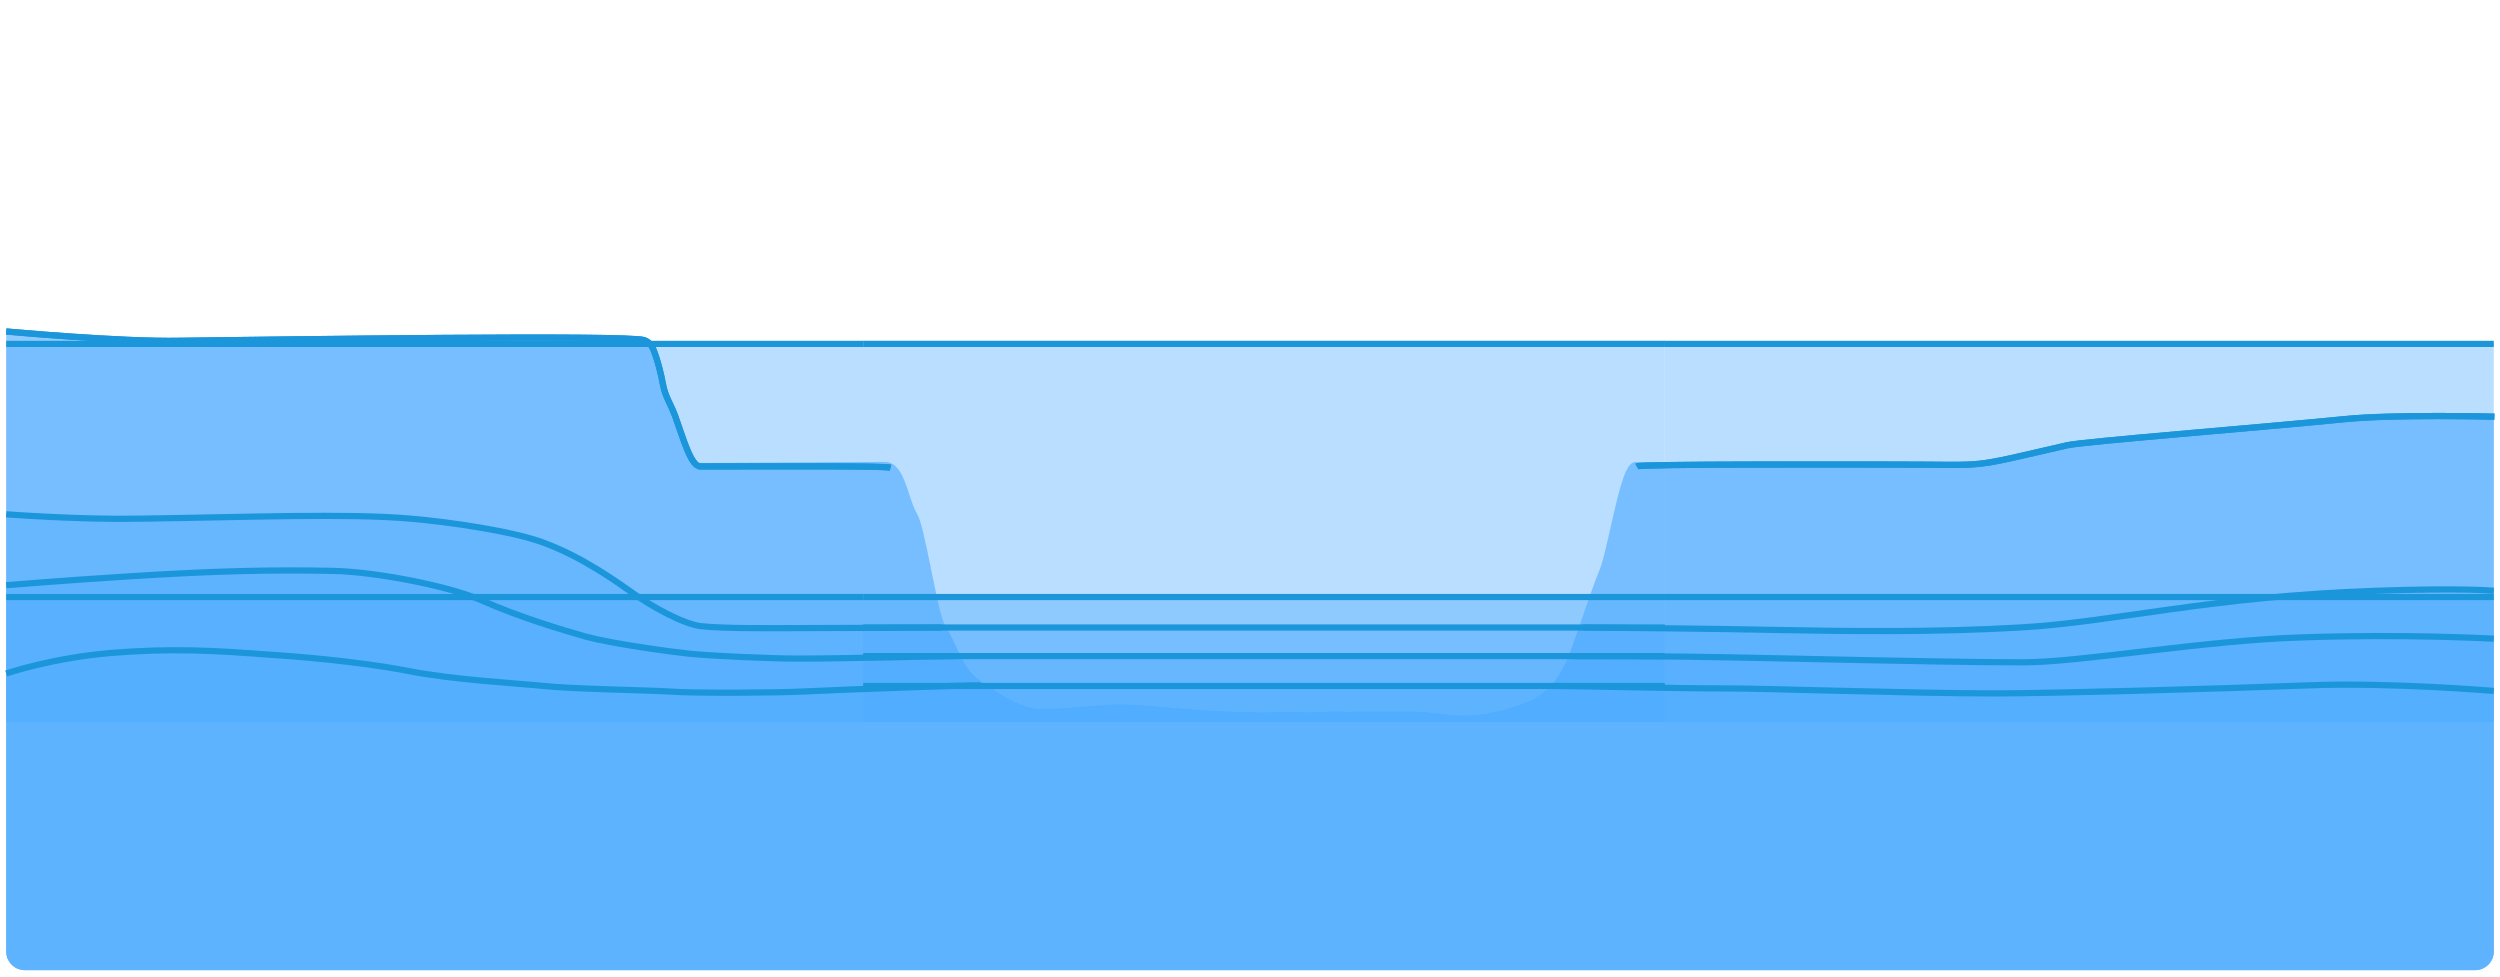
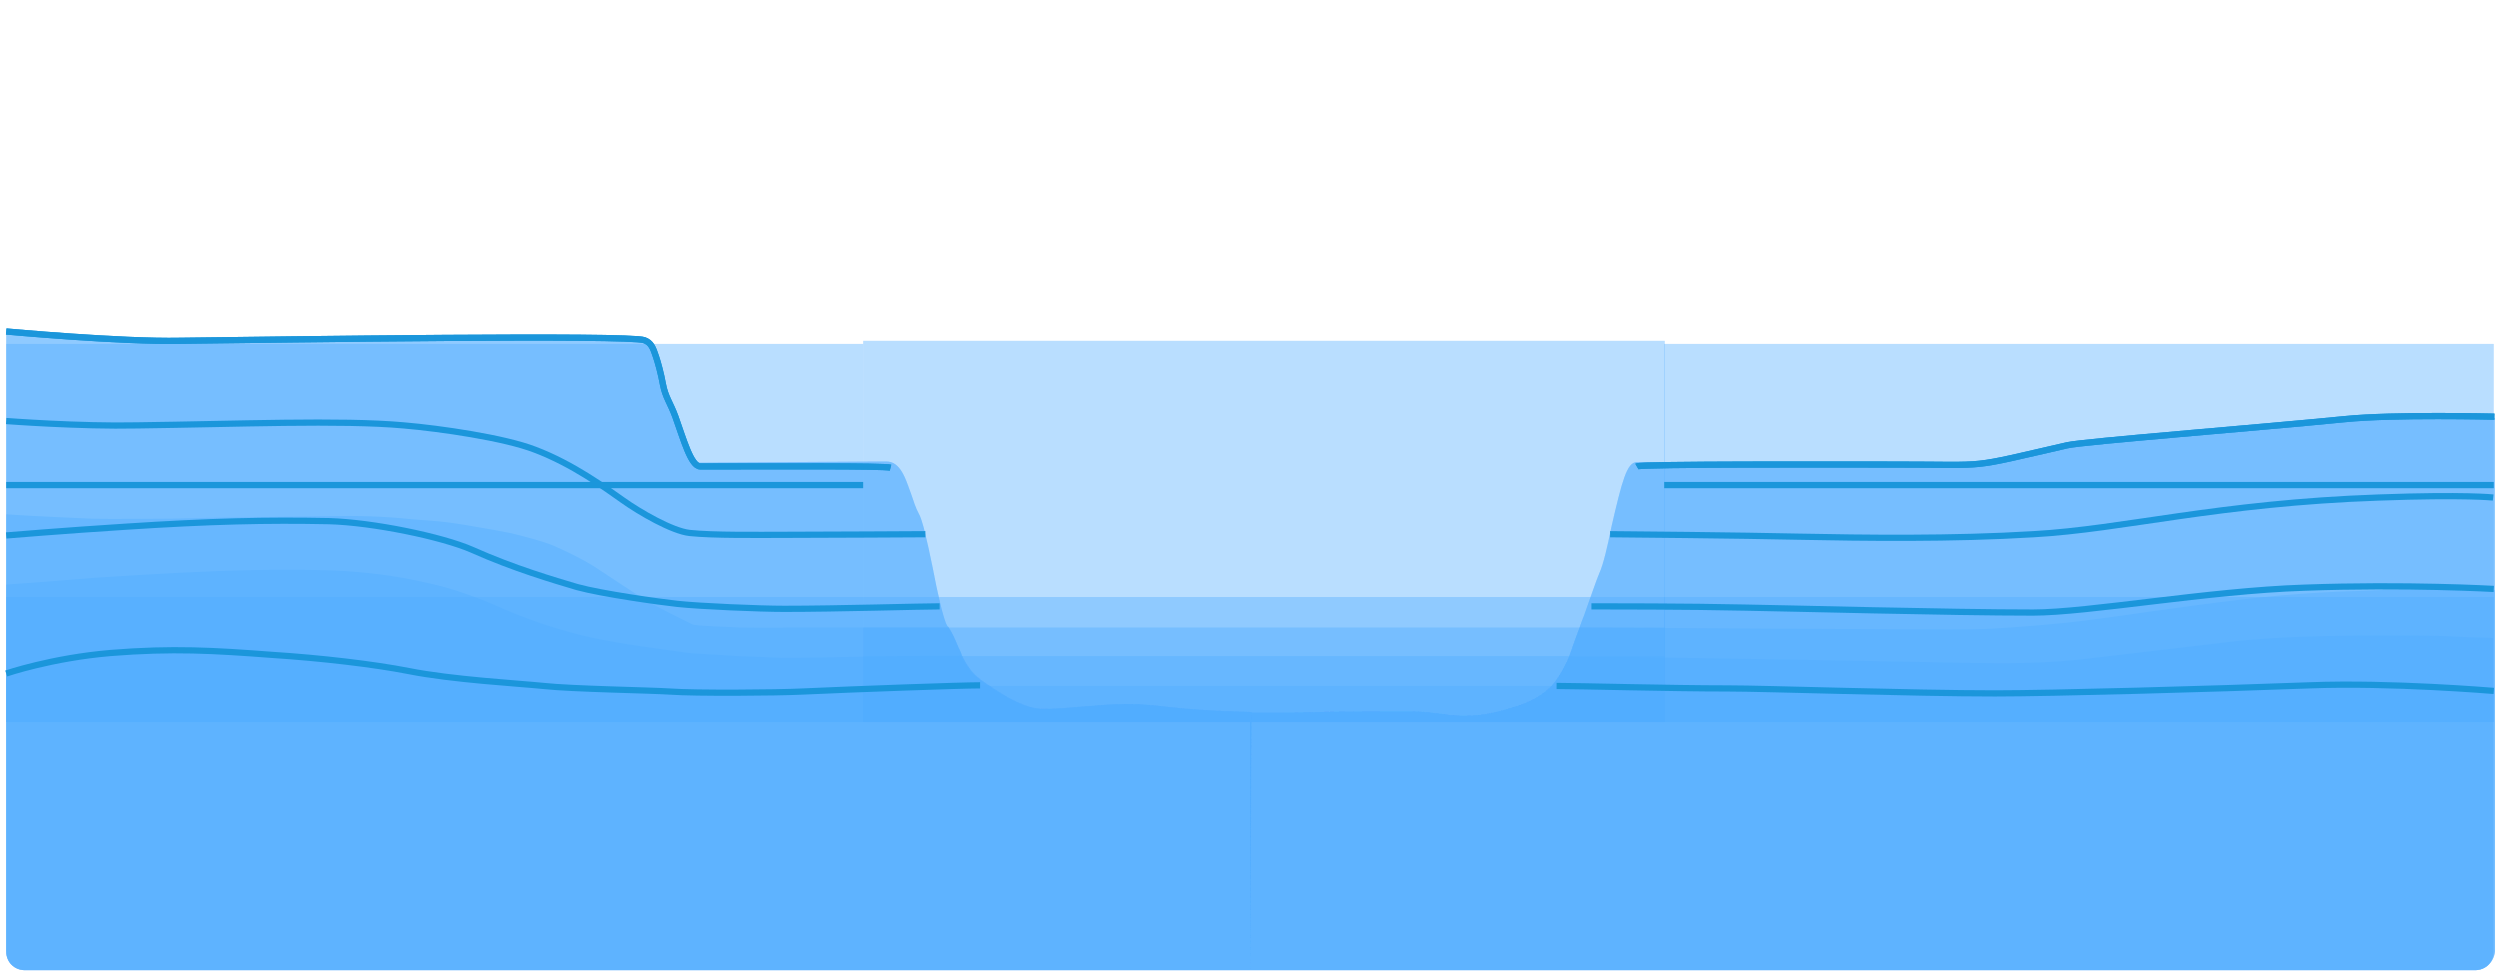
- <svg xmlns="http://www.w3.org/2000/svg" version="1.1" id="Model_2_Gauge_3_CS_Water" x="0px" y="0px" viewBox="0 0 402 157" enable-background="new 0 0 402 157" xml:space="preserve">
-   <path id="flood_right_water_level_CREST" data-name="flood_right_water_level_CREST" style="fill:#50ACFF;opacity:0.4;" d="M401,116.089H267.65V96.033H401V116.089z" />
-   <path id="flood_right_water_level_FLOOD4" data-name="flood_right_water_level_FLOOD4" style="fill:#50ACFF;opacity:0.4;" d="M401,116.089H267.65V55.3H401V116.089z" />
-   <path id="center_water_level_LOW" data-name="center_water_level_LOW" style="fill:#50ACFF;opacity:0.4;" d="M267.65,116.089H138.763V110.312h128.887     V116.089z" />
-   <path id="center_water_level_MED" data-name="center_water_level_MED" style="fill:#50ACFF;opacity:0.4;" d="M267.65,116.089H138.763V105.528h128.887     V116.089z" />
-   <path id="center_water_level_HI" data-name="center_water_level_HI" style="fill:#50ACFF;opacity:0.4;" d="M267.65,116.089H138.763V100.92h128.887V116.089     z" />
-   <path id="center_water_level_CREST" data-name="center_water_level_CREST" style="fill:#50ACFF;opacity:0.4;" d="M267.65,116.089H138.763V96.033h128.887     V116.089z" />
-   <path id="center_water_level_FLOOD4" data-name="center_water_level_FLOOD4" style="fill:#50ACFF;opacity:0.4;" d="M267.65,116.089H138.763V54.8h128.887     V116.089z" />
-   <path id="flood_left_water_level_CREST" data-name="flood_left_water_level_CREST" style="fill:#50ACFF;opacity:0.4;" d="M138.763,116.089H1V96.033h137.763V116.089     z" />
-   <path id="flood_left_water_level_FLOOD4" data-name="flood_left_water_level_FLOOD4" style="fill:#50ACFF;opacity:0.4;" d="M138.763,116.089H1V55.3h137.763V116.089z" />
-   <path id="right_water_level_LOW" data-name="right_water_level_LOW" style="fill:#50ACFF;opacity:0.4;" d="M398,156H201v-41.443c0,0,1.698,0.013,2.56,0.006     c2.638-0.015,5.446-0.04,8.224-0.065c5.797-0.052,11.272-0.1,14.971-0.06     c1.891,0.021,3.399,0.197,4.859,0.367c3.202,0.375,5.966,0.696,11.446-0.99     c3.069-0.944,4.885-1.977,6.265-3.447c0.214-0.229,1.185-0.024,1.445-0.02     c0.314,0.005,0.755,0.01,1.166-0.003c0.292-0.009,0.811,0.011,0.956,0.018     c0.221,0.01,1.424,0.046,1.738,0.046c0.587,0,1.113,0.031,1.445,0.031     c0.519,0,0.892-0.015,1.23,0c0.302,0.014,0.712,0.043,1.774,0.043     c1.704,0,54.021,0.988,56.715,1.035c2.263,0.04,5.974,0.027,9.759-0.052     c3.811-0.079,9.122-0.139,11.933-0.181c3.443-0.052,9.994-0.251,20.915-0.621     c9.163-0.311,17.271-0.563,20.553-0.544c4.401,0.026,10.348,0.286,15.531,0.544     c1.144,0.057,5.271,0.449,6.515,0.544V153C401,154.657,399.657,156,398,156z" />
-   <path id="right_water_level_MED" data-name="right_water_level_MED" style="fill:#50ACFF;opacity:0.4;" d="M398,156H201v-41.443c0,0,1.698,0.013,2.56,0.006     c2.638-0.015,5.446-0.04,8.224-0.065c5.797-0.052,11.272-0.1,14.971-0.06     c1.891,0.021,3.399,0.197,4.859,0.367c3.202,0.375,5.966,0.696,11.446-0.99     c3.069-0.944,4.888-1.974,6.265-3.447c0.928-0.993,1.655-2.188,2.43-3.695     c0.108-0.211,0.252-0.595,0.458-1.088c0.069-0.166,0.861-0.038,1.007-0.031     c0.221,0.01,0.979-0.011,1.293-0.011c0.587,0,0.879,0,1.211,0c0.519,0,1.126,0.034,1.428,0.022     c0.302-0.012,0.842,0,1.904,0c1.704,0,54.55,0.935,57.243,0.982c2.263,0.04,5.862,0.119,9.646,0.04     c3.811-0.079,7.929-0.401,10.718-0.754c3.445-0.436,10.345-1.19,21.198-2.461     c9.03-1.058,18.115-1.042,21.397-1.072c4.367-0.04,11.212-0.099,16.395,0.159     c1.144,0.057,4.103,0.144,5.348,0.238V153C401,154.657,399.657,156,398,156z" />
-   <path id="right_water_level_HI" data-name="right_water_level_HI" style="fill:#50ACFF;opacity:0.4;" d="M398,156H201v-41.443c0,0,1.698,0.013,2.56,0.006     c2.638-0.015,5.446-0.04,8.224-0.065c5.797-0.052,11.272-0.1,14.971-0.06     c1.891,0.021,3.399,0.197,4.859,0.367c3.202,0.375,5.966,0.696,11.446-0.99     c3.069-0.944,4.888-1.974,6.265-3.447c0.928-0.993,1.655-2.188,2.43-3.695     c0.108-0.211,0.266-0.589,0.458-1.088c0.434-1.126,1.038-2.867,1.672-4.669     c0.05-0.142,0.305,0.004,0.521,0.009c0.115,0.003,0.196-0,0.387,0.005     c0.181,0.005,0.227,0.005,0.392,0.005c0.126,0,0.143,0,0.251,0c0.113,0,58.589,0.355,61.283,0.345     c2.082-0.008,5.351-0.162,9.123-0.48c3.922-0.331,7.895-0.723,10.684-1.076     c3.445-0.436,12.944-1.901,23.797-3.173c9.03-1.058,16.319-1.28,19.597-1.437     c4.425-0.212,11.991-0.536,17.174-0.278c1.144,0.057,2.662,0.103,3.907,0.197V153     C401,154.657,399.657,156,398,156z" />
-   <path id="right_water_level_CREST" data-name="right_water_level_CREST" style="fill:#50ACFF;opacity:0.4;" d="M398,156H201v-41.443     c0,0,1.698,0.013,2.56,0.006c2.638-0.015,5.446-0.04,8.224-0.065     c5.797-0.052,11.272-0.1,14.971-0.06c1.891,0.021,3.399,0.197,4.859,0.367     c3.202,0.375,5.966,0.696,11.446-0.99c3.069-0.944,4.888-1.974,6.265-3.447     c0.928-0.993,1.655-2.188,2.43-3.695c0.108-0.211,0.266-0.589,0.458-1.088     c0.434-1.126,1.038-2.867,1.672-4.669c0.05-0.142,0.571-1.652,0.673-1.948     c1.066-3.082,2.072-5.976,2.485-6.868c0.601-1.296,1.276-4.324,1.938-7.264     c1.658-7.365,2.518-10.544,4.058-10.548c1.704-0.005,50.754,0.513,53.447,0.503     c2.082-0.008,4.169-0.439,7.853-1.311c3.763-0.891,7.013-1.775,9.802-2.128     c3.445-0.436,14.409-1.293,25.287-2.327c9.037-0.86,18.256-1.667,21.534-1.824     c4.425-0.212,10.987-0.189,16.156-0.153c1.145,0.008,2.233,0.048,3.881,0.053V153     C401,154.657,399.657,156,398,156z" />
-   <path id="right_water_level_FLOOD4" data-name="right_water_level_FLOOD4" style="fill:#50ACFF;opacity:0.4;" d="M398,156H201v-41.443     c0,0,1.698,0.013,2.56,0.006c2.638-0.015,5.446-0.04,8.224-0.065     c5.797-0.052,11.272-0.1,14.971-0.06c1.891,0.021,3.399,0.197,4.859,0.367     c3.202,0.375,5.966,0.696,11.446-0.99c3.069-0.944,4.888-1.974,6.265-3.447     c0.928-0.993,1.655-2.188,2.43-3.695c0.108-0.211,0.266-0.589,0.458-1.088     c0.434-1.126,1.038-2.867,1.672-4.669c0.05-0.142,0.571-1.652,0.673-1.948     c1.066-3.082,2.072-5.976,2.485-6.868c0.601-1.296,1.276-4.324,1.938-7.264     c1.658-7.365,2.518-10.544,4.058-10.548c1.704-0.005,50.754,0.513,53.447,0.503     c2.082-0.008,4.169-0.439,7.853-1.311c3.763-0.891,7.013-1.775,9.802-2.128     c3.445-0.436,14.409-1.293,25.287-2.327c9.037-0.86,18.256-1.667,21.534-1.824     c4.425-0.212,10.987-0.189,16.156-0.153c1.145,0.008,2.233,0.048,3.881,0.053V153     C401,154.657,399.657,156,398,156z" />
-   <path id="left_water_level_LOW" data-name="left_water_level_LOW" style="fill:#50ACFF;opacity:0.4;" d="M201,156H4c-1.657,0-3-1.343-3-3v-44.611     c4.874-1.749,11.726-2.773,14.421-3.173c3.05-0.453,11.718-0.5,14.092-0.55     c7.675-0.162,15.498,0.81,22.862,1.392c4.501,0.356,9.564,1.071,14.367,2.01     c3.763,0.736,6.432,0.997,8.874,1.219c3.412,0.31,4.222,0.238,6.603,0.532     c2.409,0.297,4.951,0.425,6.382,0.576c2.324,0.246,4.507,0.419,6.382,0.443     c1.626,0.021,5.731,0.108,7.835,0.24c2.099,0.131,6.515,0.288,7.36,0.315     c0.671,0.021,7.44,0.059,8.273,0.059c1.205,0,4.825,0.083,7.295-0.022     c3.721-0.158,24.027-1.109,30.606-1.094c0.117,0,0.204-0.024,0.257-0.024     c0.081,0,0.142-0.031,0.2-0.028c0.079,0.003,0.126,0.01,0.195,0.003     c0.063-0.006,0.101,0,0.152-0.003c0.063-0.004,0.075-0.006,0.171-0.006     c0.071,0,0.092-0.003,0.158,0c0.131,0.007,0.16,0,0.262,0c0.124,0,0.175,0,0.298,0.007     c0.124,0.007,0.122,0.007,0.284,0.007c0.109,0,0.323-0.093,0.443-0.01     c2.637,1.822,5.86,3.782,8.814,3.782c1.926,0,4.227-0.193,6.452-0.38     c2.423-0.204,4.929-0.412,6.933-0.369c2.116,0.047,4.351,0.245,6.938,0.475     c2.898,0.257,6.297,0.564,10.339,0.703c0.893,0.031,2.754,0.065,2.754,0.065V156z" />
-   <path id="left_water_level_MED" data-name="left_water_level_MED" style="fill:#50ACFF;opacity:0.4;" d="M201,156H4c-1.657,0-3-1.343-3-3V94.034     c4.806-0.314,11.704-0.871,14.421-1.08c2.881-0.222,11.18-0.672,13.551-0.801     c7.699-0.418,15.92-0.592,23.305-0.418c4.415,0.104,9.642,0.585,14.432,1.587     c4.313,0.903,5.62,1.293,8.543,2.343c3.977,1.429,5.309,2.221,7.402,3.014     c0.706,0.268,4.414,1.708,5.793,2.117c1.627,0.483,4.647,1.372,6.594,1.841     c2.263,0.545,5.783,1.148,7.908,1.433c2.156,0.29,6.919,0.969,7.761,1.056     c0.675,0.069,6.878,0.438,7.71,0.47c1.244,0.049,7.031,0.342,7.904,0.342     c3.757,0,20.161-0.401,26.564-0.401c0.05,0,0.17-0.009,0.215-0.007     c0.062,0.002,0.127-0.005,0.178-0.009c0.055-0.004,0.095-0.015,0.168-0.015     c0.078,0,0.094,0.004,0.167,0.004c0.082,0,0.102,0.005,0.197,0c0.077-0.004,0.106-0.002,0.249-0.002     c0.169,0,0.319-0.115,0.38,0.008c0.727,1.462,1.567,2.81,2.814,3.695     c0.069,0.049,0.088,0.062,0.121,0.086c0.44,0.314,0.906,0.646,1.392,0.983     c2.636,1.825,5.86,3.782,8.814,3.782c1.926,0,4.227-0.193,6.452-0.38     c2.423-0.204,4.929-0.412,6.933-0.369c2.116,0.047,4.351,0.245,6.938,0.475     c2.898,0.257,6.297,0.564,10.339,0.703c0.893,0.031,2.754,0.065,2.754,0.065V156z" />
-   <path id="left_water_level_HI" data-name="left_water_level_HI" style="fill:#50ACFF;opacity:0.4;" d="M201,156H4c-1.657,0-3-1.343-3-3V82.706     c4.079,0.278,11.58,0.608,13.658,0.658c2.888,0.07,10.557,0.038,12.932-0.009     c7.844-0.156,11.83-0.165,25.256-0.392c4.416-0.073,8.719,0.031,13.361,0.48     c2.072,0.201,4.305,0.248,8.374,0.936c4.707,0.796,5.826,0.988,7.347,1.326     c2.094,0.464,5.2,1.294,6.853,2.003c2.481,1.064,4.681,2.185,6.46,3.339     c1.519,0.986,7.428,4.879,8.572,5.607c1.378,0.877,6.474,3.413,7.322,3.754     c0.629,0.253,6.274,0.448,7.395,0.485c1.029,0.034,6.748,0.057,7.7,0.037     c0.881-0.018,22.047-0.044,24.294-0.044c0.152,0,0.251,0.002,0.353,0.002     c0.134-0,0.198,0.016,0.251,0.011c0.101-0.01,0.128,0,0.251,0c0.107,0,0.142,0.003,0.363,0     c0.095-0.001,0.374-0.046,0.424,0.035c0.584,0.94,1.069,1.995,1.538,3.017     c0.24,0.522,0.482,1.049,0.739,1.564c0.725,1.453,1.567,2.81,2.814,3.695     c0.069,0.049,0.088,0.062,0.121,0.086c0.44,0.314,0.906,0.646,1.392,0.983     c2.636,1.825,5.86,3.782,8.814,3.782c1.926,0,4.227-0.193,6.452-0.38     c2.423-0.204,4.929-0.412,6.933-0.369c2.116,0.047,4.351,0.245,6.938,0.475     c2.898,0.257,6.297,0.564,10.339,0.703c0.893,0.031,2.754,0.065,2.754,0.065V156z" />
-   <path id="left_water_level_CREST" data-name="left_water_level_CREST" style="fill:#50ACFF;opacity:0.4;" d="M201,156H4c-1.657,0-3-1.343-3-3V53.363     c4.079,0.278,10.909,0.838,12.984,0.963c2.831,0.17,9.177,0.549,11.552,0.566     c7.758,0.057,12.564-0.057,25.991-0.283c4.416-0.073,16.005-0.305,20.668-0.283     c11.891,0.057,14.6,0.013,22.367,0c1.619-0.003,8.37-0.064,9.959,0.914     c0.643,0.396,0.55,1.017,0.886,1.894c0.18,0.47,0.481,1.626,0.672,2.2     c0.214,0.642,0.451,2.849,0.733,3.544c0.397,0.978,1.1,2.444,1.558,3.544     c0.261,0.626,0.864,2.703,1.344,3.819c0.407,0.945,1.698,4.152,2.57,4.199     c0.88,0.047,27.71-0.166,29.958-0.166c2.26,0,3.112,2.651,3.956,5.2     c0.395,1.192,0.758,2.354,1.245,3.141c0.65,1.05,1.268,4.036,2.266,8.909     c0.748,3.656,1.656,8.179,2.306,9.174c0.052,0.079,0.103,0.16,0.153,0.241     c0.584,0.94,1.069,1.995,1.538,3.017c0.24,0.522,0.482,1.049,0.739,1.564     c0.725,1.453,1.567,2.81,2.814,3.695c0.069,0.049,0.088,0.062,0.121,0.086     c0.44,0.314,0.906,0.646,1.392,0.983c2.636,1.825,5.86,3.782,8.814,3.782     c1.926,0,4.227-0.193,6.452-0.38c2.423-0.204,4.929-0.412,6.933-0.369     c2.116,0.047,4.351,0.245,6.938,0.475c2.898,0.257,6.297,0.564,10.339,0.703     c0.893,0.031,2.754,0.065,2.754,0.065V156z" />
-   <path id="left_water_level_FLOOD4" data-name="left_water_level_FLOOD4" style="fill:#50ACFF;opacity:0.4;" d="M201,156H4c-1.657,0-3-1.343-3-3V53.363     c4.079,0.278,10.909,0.838,12.984,0.963c2.831,0.17,9.177,0.549,11.552,0.566     c7.758,0.057,12.564-0.057,25.991-0.283c4.416-0.073,16.005-0.305,20.668-0.283     c11.891,0.057,14.6,0.013,22.367,0c1.619-0.003,8.37-0.064,9.959,0.914     c0.643,0.396,0.55,1.017,0.886,1.894c0.18,0.47,0.481,1.626,0.672,2.2     c0.214,0.642,0.451,2.849,0.733,3.544c0.397,0.978,1.1,2.444,1.558,3.544     c0.261,0.626,0.864,2.703,1.344,3.819c0.407,0.945,1.698,4.152,2.57,4.199     c0.88,0.047,27.71-0.166,29.958-0.166c2.26,0,3.112,2.651,3.956,5.2     c0.395,1.192,0.758,2.354,1.245,3.141c0.65,1.05,1.268,4.036,2.266,8.909     c0.748,3.656,1.656,8.179,2.306,9.174c0.052,0.079,0.103,0.16,0.153,0.241     c0.584,0.94,1.069,1.995,1.538,3.017c0.24,0.522,0.482,1.049,0.739,1.564     c0.725,1.453,1.567,2.81,2.814,3.695c0.069,0.049,0.088,0.062,0.121,0.086     c0.44,0.314,0.906,0.646,1.392,0.983c2.636,1.825,5.86,3.782,8.814,3.782     c1.926,0,4.227-0.193,6.452-0.38c2.423-0.204,4.929-0.412,6.933-0.369     c2.116,0.047,4.351,0.245,6.938,0.475c2.898,0.257,6.297,0.564,10.339,0.703     c0.893,0.031,2.754,0.065,2.754,0.065V156z" />
-   <path id="right_water_line_LOW" data-name="right_water_line_LOW" style="fill:none;stroke:#1B96DB;stroke-miterlimit:10;" d="M250.3,110.3c3.5,0,18.4,0.4,27.5,0.4   c6.2,0,29.6,0.8,43,0.8c9.1,0,34.7-0.7,50.6-1.3c13-0.5,29.6,0.9,29.6,0.9" />
-   <path id="center_water_line_LOW" data-name="center_water_line_LOW" style="fill:none;stroke:#1B96DB;stroke-miterlimit:10;" d="M138.8,110.3c12.7,0,116.8,0,128.9,0" />
-   <path id="left_water_line_LOW" data-name="left_water_line_LOW" style="fill:none;stroke:#1B96DB;stroke-miterlimit:10;" d="M1,108.3c0,0,7.3-2.5,16.8-3.3   c10-0.8,16.6-0.4,25.9,0.3c7.8,0.5,16.4,1.5,22,2.6c7,1.4,17.8,2,21.7,2.4c4.6,0.5,17.4,0.7,20.3,0.9c4.1,0.3,17.2,0.2,21.3,0   c8.7-0.4,25.6-1,28.6-1" />
-   <path id="right_water_line_MED" data-name="right_water_line_MED" style="fill:none;stroke:#1B96DB;stroke-miterlimit:10;" d="M253,105.5c2.2,0,16.1,0,25.1,0.2   c6.6,0.1,33.9,0.8,47.3,0.8c9.1,0,28.8-3.5,44.5-4c16.8-0.6,31.1,0.2,31.1,0.2" />
-   <path id="center_water_line_MED" data-name="center_water_line_MED" style="fill:none;stroke:#1B96DB;stroke-miterlimit:10;" d="M138.8,105.5c12.7,0,116.8,0,128.9,0" />
-   <path id="left_water_line_MED" data-name="left_water_line_MED" style="fill:none;stroke:#1B96DB;stroke-miterlimit:10;" d="M1,94.1c0,0,9.8-0.8,19.4-1.4   c14-0.9,23.2-1.1,33.3-0.9c7.2,0.2,18.5,2.5,23.4,4.6c6.8,3,13.4,4.9,17.2,6c4.1,1.1,13.5,2.4,16.4,2.7c3.8,0.4,13.5,0.8,17.5,0.8   c8.6,0,22.4-0.4,25.4-0.4" />
-   <path id="right_water_line_HI" data-name="right_water_line_HI" style="fill:none;stroke:#1B96DB;stroke-miterlimit:10;" d="M254.6,100.9c1.2,0,22.4,0.2,31.3,0.4   c10.6,0.2,25.5,0.4,38.9-0.4c14.8-0.8,30.5-5,57.2-5.9c14.3-0.5,19,0,19,0" />
-   <path id="center_water_line_HI" data-name="center_water_line_HI" style="fill:none;stroke:#1B96DB;stroke-miterlimit:10;" d="M138.8,100.9c12.7,0,116.8,0,128.9,0" />
-   <path id="left_water_line_HI" data-name="left_water_line_HI" style="fill:none;stroke:#1B96DB;stroke-miterlimit:10;" d="M1,82.7c0,0,12,0.9,21.5,0.7   c16.2-0.2,33.4-0.9,43.5,0c6,0.5,16.5,2,21.5,3.9c6.2,2.3,11.6,6.2,14.3,8.1c2.8,2,8.1,5,11,5.3c3.8,0.4,11.3,0.3,15.4,0.3   c8.6,0,20.2-0.1,23.2-0.1" />
-   <path id="right_water_line_CREST" data-name="right_water_line_CREST" style="fill:none;stroke:#1B96DB;stroke-miterlimit:10;" d="M263.2,75c0.7-0.4,32.5-0.3,41.6-0.3   c15.8,0,11,0.7,27.6-3.1c2.6-0.6,30.5-2.8,44.6-4.2c7.9-0.8,24.1-0.4,24.1-0.4" />
-   <path id="right_water_line_FLOOD4" data-name="right_water_line_FLOOD4" style="fill:none;stroke:#1B96DB;stroke-miterlimit:10;" d="M263.2,75   c0.7-0.4,32.5-0.3,41.6-0.3c15.8,0,11,0.7,27.6-3.1c2.6-0.6,30.5-2.8,44.6-4.2c7.9-0.8,24.1-0.4,24.1-0.4" />
-   <path id="center_water_line_CREST" data-name="center_water_line_CREST" style="fill:none;stroke:#1B96DB;stroke-miterlimit:10;" d="M138.8,96c12.7,0,116.8,0,128.9,0" />
-   <path id="left_water_line_CREST" data-name="left_water_line_CREST" style="fill:none;stroke:#1B96DB;stroke-miterlimit:10;" d="M1,53.3c0,0,18.5,1.7,28,1.5   c16.2-0.2,72.3-1,74.6-0.1c1.1,0.4,1.4,1.2,1.9,2.7c0.3,0.9,0.8,2.7,1.1,4.4c0.4,2.1,1.2,3,2,5.2c1.3,3.6,2.5,8,4,8   c12.6,0,29.4-0.1,30.6,0.2" />
-   <path id="left_water_line_FLOOD4" data-name="left_water_line_FLOOD4" style="fill:none;stroke:#1B96DB;stroke-miterlimit:10;" d="M1,53.3c0,0,18.5,1.7,28,1.5   c16.2-0.2,72.3-1,74.6-0.1c1.1,0.4,1.4,1.2,1.9,2.7c0.3,0.9,0.8,2.7,1.1,4.4c0.4,2.1,1.2,3,2,5.2c1.3,3.6,2.5,8,4,8   c12.6,0,29.4-0.1,30.6,0.2" />
-   <path id="flood_right_water_line_CREST" data-name="flood_right_water_line_CREST" style="fill:none;stroke:#1B96DB;stroke-miterlimit:10;" d="M267.6,96   c1.5,0,133.4,0,133.4,0" />
-   <path id="flood_left_water_line_CREST" data-name="flood_left_water_line_CREST" style="fill:none;stroke:#1B96DB;stroke-miterlimit:10;" d="M1,96c0,0,132.1,0,137.8,0" />
-   <path id="flood_right_water_line_FLOOD4" data-name="flood_right_water_line_FLOOD4" style="fill:none;stroke:#1B96DB;stroke-miterlimit:10;" d="M267.6,55.3   c1.5,0,133.4,0,133.4,0" />
-   <path id="center_water_line_FLOOD4" data-name="center_water_line_FLOOD4" style="fill:none;stroke:#1B96DB;stroke-miterlimit:10;" d="M138.8,55.3   c12.7,0,116.8,0,128.9,0" />
-   <path id="flood_left_water_line_FLOOD4" data-name="flood_left_water_line_FLOOD4" style="fill:none;stroke:#1B96DB;stroke-miterlimit:10;" d="M1,55.3c0,0,132.1,0,137.8,0" />
+ <svg xmlns="http://www.w3.org/2000/svg" version="1.1" id="Model_2_Gauge_3_CS_Water" x="0px" y="0px" viewBox="0 0 402 157" style="enable-background:new 0 0 402 157;" xml:space="preserve">
+   <style type="text/css">
+ 	.st0{opacity:0.4;fill:#50ACFF;enable-background:new    ;}
+ 	.st1{fill:none;stroke:#1B96DB;stroke-miterlimit:10;}
+ 	.st2{display:none;fill:none;stroke:#1B96DB;stroke-miterlimit:10;}
+ </style>
+   <path id="flood_right_water_level_CREST" class="st0" d="M401,116.1H267.6V96H401V116.1z" />
+   <path id="flood_right_water_level_FLOOD4" class="st0" d="M401,116.1H267.6V55.3H401V116.1z" />
+   <path id="center_water_level_LOW" class="st0" d="M267.6,116.1H138.8v-5.8h128.9v5.8H267.6z" />
+   <path id="center_water_level_MED" class="st0" d="M267.6,116.1H138.8v-10.6h128.9v10.6H267.6z" />
+   <path id="center_water_level_HI" class="st0" d="M267.6,116.1H138.8v-15.2h128.9v15.2H267.6z" />
+   <path id="center_water_level_CREST" class="st0" d="M267.6,116.1H138.8V96h128.9v20.1H267.6z" />
+   <path id="center_water_level_FLOOD4" class="st0" d="M267.6,116.1H138.8V54.8h128.9v61.3H267.6z" />
+   <path id="flood_left_water_level_CREST" class="st0" d="M138.8,116.1H1V96h137.8V116.1z" />
+   <path id="flood_left_water_level_FLOOD4" class="st0" d="M138.8,116.1H1V55.3h137.8V116.1z" />
+   <path id="right_water_level_LOW" class="st0" d="M398,156H201v-41.4c0,0,1.7,0,2.6,0c2.6,0,5.4,0,8.2-0.1c5.8-0.1,11.3-0.1,15-0.1  c1.9,0,3.4,0.2,4.9,0.4c3.2,0.4,6,0.7,11.4-1c3.1-0.9,4.9-2,6.3-3.4c0.2-0.2,1.2,0,1.4,0c0.3,0,0.8,0,1.2,0c0.3,0,0.8,0,1,0  s1.4,0,1.7,0c0.6,0,1.1,0,1.4,0c0.5,0,0.9,0,1.2,0c0.3,0,0.7,0,1.8,0c1.7,0,54,1,56.7,1c2.3,0,6,0,9.8-0.1s9.1-0.1,11.9-0.2  c3.4-0.1,10-0.3,20.9-0.6c9.2-0.3,17.3-0.6,20.6-0.5c4.4,0,10.3,0.3,15.5,0.5c1.1,0.1,5.3,0.4,6.5,0.5v42  C401,154.7,399.7,156,398,156z" />
+   <path id="right_water_level_MED" class="st0" d="M398,156H201v-41.4c0,0,1.7,0,2.6,0c2.6,0,5.4,0,8.2-0.1c5.8-0.1,11.3-0.1,15-0.1  c1.9,0,3.4,0.2,4.9,0.4c3.2,0.4,6,0.7,11.4-1c3.1-0.9,4.9-2,6.3-3.4c0.9-1,1.7-2.2,2.4-3.7c0.1-0.2,0.3-0.6,0.5-1.1  c0.1-0.2,0.9,0,1,0c0.2,0,1,0,1.3,0c0.6,0,0.9,0,1.2,0c0.5,0,1.1,0,1.4,0s0.8,0,1.9,0c1.7,0,54.6,0.9,57.2,1c2.3,0,5.9,0.1,9.6,0  c3.8-0.1,7.9-0.4,10.7-0.8c3.4-0.4,10.3-1.2,21.2-2.5c9-1.1,18.1-1,21.4-1.1c4.4,0,11.2-0.1,16.4,0.2c1.1,0.1,4.1,0.1,5.3,0.2V153  C401,154.7,399.7,156,398,156z" />
+   <path id="right_water_level_HI" class="st0" d="M398,156H201v-41.4c0,0,1.7,0,2.6,0c2.6,0,5.4,0,8.2-0.1c5.8-0.1,11.3-0.1,15-0.1  c1.9,0,3.4,0.2,4.9,0.4c3.2,0.4,6,0.7,11.4-1c3.1-0.9,4.9-2,6.3-3.4c0.9-1,1.7-2.2,2.4-3.7c0.1-0.2,0.3-0.6,0.5-1.1  c0.4-1.1,1-2.9,1.7-4.7c0-0.1,0.3,0,0.5,0c0.1,0,0.2,0,0.4,0s0.2,0,0.4,0c0.1,0,0.1,0,0.3,0c0.1,0,58.6,0.4,61.3,0.3  c2.1,0,5.4-0.2,9.1-0.5c3.9-0.3,7.9-0.7,10.7-1.1c3.4-0.4,12.9-1.9,23.8-3.2c9-1.1,16.3-1.3,19.6-1.4c4.4-0.2,12-0.5,17.2-0.3  c1.1,0.1,2.7,0.1,3.9,0.2v58C401,154.7,399.7,156,398,156z" />
+   <path id="right_water_level_CREST" class="st0" d="M398,156H201v-41.4c0,0,1.7,0,2.6,0c2.6,0,5.4,0,8.2-0.1c5.8-0.1,11.3-0.1,15-0.1  c1.9,0,3.4,0.2,4.9,0.4c3.2,0.4,6,0.7,11.4-1c3.1-0.9,4.9-2,6.3-3.4c0.9-1,1.7-2.2,2.4-3.7c0.1-0.2,0.3-0.6,0.5-1.1  c0.4-1.1,1-2.9,1.7-4.7c0-0.1,0.6-1.7,0.7-1.9c1.1-3.1,2.1-6,2.5-6.9c0.6-1.3,1.3-4.3,1.9-7.3c1.7-7.4,2.5-10.5,4.1-10.5  c1.7,0,50.8,0.5,53.4,0.5c2.1,0,4.2-0.4,7.9-1.3c3.8-0.9,7-1.8,9.8-2.1c3.4-0.4,14.4-1.3,25.3-2.3c9-0.9,18.3-1.7,21.5-1.8  c4.4-0.2,11-0.2,16.2-0.2c1.1,0,2.2,0,3.9,0.1V153C401,154.7,399.7,156,398,156z" />
+   <path id="right_water_level_FLOOD4" class="st0" d="M398,156H201v-41.4c0,0,1.7,0,2.6,0c2.6,0,5.4,0,8.2-0.1  c5.8-0.1,11.3-0.1,15-0.1c1.9,0,3.4,0.2,4.9,0.4c3.2,0.4,6,0.7,11.4-1c3.1-0.9,4.9-2,6.3-3.4c0.9-1,1.7-2.2,2.4-3.7  c0.1-0.2,0.3-0.6,0.5-1.1c0.4-1.1,1-2.9,1.7-4.7c0-0.1,0.6-1.7,0.7-1.9c1.1-3.1,2.1-6,2.5-6.9c0.6-1.3,1.3-4.3,1.9-7.3  c1.7-7.4,2.5-10.5,4.1-10.5c1.7,0,50.8,0.5,53.4,0.5c2.1,0,4.2-0.4,7.9-1.3c3.8-0.9,7-1.8,9.8-2.1c3.4-0.4,14.4-1.3,25.3-2.3  c9-0.9,18.3-1.7,21.5-1.8c4.4-0.2,11-0.2,16.2-0.2c1.1,0,2.2,0,3.9,0.1V153C401,154.7,399.7,156,398,156z" />
+   <path id="left_water_level_LOW" class="st0" d="M201,156H4c-1.7,0-3-1.3-3-3v-44.6c4.9-1.7,11.7-2.8,14.4-3.2  c3-0.5,11.7-0.5,14.1-0.6c7.7-0.2,15.5,0.8,22.9,1.4c4.5,0.4,9.6,1.1,14.4,2c3.8,0.7,6.4,1,8.9,1.2c3.4,0.3,4.2,0.2,6.6,0.5  s5,0.4,6.4,0.6c2.3,0.2,4.5,0.4,6.4,0.4c1.6,0,5.7,0.1,7.8,0.2c2.1,0.1,6.5,0.3,7.4,0.3c0.7,0,7.4,0.1,8.3,0.1c1.2,0,4.8,0.1,7.3,0  c3.7-0.2,24-1.1,30.6-1.1c0.1,0,0.2,0,0.3,0s0.1,0,0.2,0c0.1,0,0.1,0,0.2,0c0.1,0,0.1,0,0.2,0c0.1,0,0.1,0,0.2,0c0.1,0,0.1,0,0.2,0  c0.1,0,0.2,0,0.3,0s0.2,0,0.3,0s0.1,0,0.3,0c0.1,0,0.3-0.1,0.4,0c2.6,1.8,5.9,3.8,8.8,3.8c1.9,0,4.2-0.2,6.5-0.4  c2.4-0.2,4.9-0.4,6.9-0.4c2.1,0,4.4,0.2,6.9,0.5c2.9,0.3,6.3,0.6,10.3,0.7c0.9,0,2.8,0.1,2.8,0.1L201,156L201,156z" />
+   <path id="left_water_level_MED" class="st0" d="M201,156H4c-1.7,0-3-1.3-3-3V94c4.8-0.3,11.7-0.9,14.4-1.1  c2.9-0.2,11.2-0.7,13.6-0.8c7.7-0.4,15.9-0.6,23.3-0.4c4.4,0.1,9.6,0.6,14.4,1.6c4.3,0.9,5.6,1.3,8.5,2.3c4,1.4,5.3,2.2,7.4,3  c0.7,0.3,4.4,1.7,5.8,2.1c1.6,0.5,4.6,1.4,6.6,1.8c2.3,0.5,5.8,1.1,7.9,1.4c2.2,0.3,6.9,1,7.8,1.1c0.7,0.1,6.9,0.4,7.7,0.5  c1.2,0,7,0.3,7.9,0.3c3.8,0,20.2-0.4,26.6-0.4c0.1,0,0.2,0,0.2,0c0.1,0,0.1,0,0.2,0c0.1,0,0.1,0,0.2,0c0.1,0,0.1,0,0.2,0  c0.1,0,0.1,0,0.2,0c0.1,0,0.1,0,0.2,0c0.2,0,0.3-0.1,0.4,0c0.7,1.5,1.6,2.8,2.8,3.7c0.1,0,0.1,0.1,0.1,0.1c0.4,0.3,0.9,0.6,1.4,1  c2.6,1.8,5.9,3.8,8.8,3.8c1.9,0,4.2-0.2,6.5-0.4c2.4-0.2,4.9-0.4,6.9-0.4c2.1,0,4.4,0.2,6.9,0.5c2.9,0.3,6.3,0.6,10.3,0.7  c0.9,0,2.8,0.1,2.8,0.1L201,156L201,156z" />
+   <path id="left_water_level_HI" class="st0" d="M201,156H4c-1.7,0-3-1.3-3-3V82.7c4.1,0.3,11.6,0.6,13.7,0.7c2.9,0.1,10.6,0,12.9,0  c7.8-0.2,11.8-0.2,25.3-0.4c4.4-0.1,8.7,0,13.4,0.5c2.1,0.2,4.3,0.2,8.4,0.9c4.7,0.8,5.8,1,7.3,1.3c2.1,0.5,5.2,1.3,6.9,2  c2.5,1.1,4.7,2.2,6.5,3.3c1.5,1,7.4,4.9,8.6,5.6c1.4,0.9,6.5,3.4,7.3,3.8c0.6,0.3,6.3,0.4,7.4,0.5c1,0,6.7,0.1,7.7,0  c0.9,0,22,0,24.3,0c0.2,0,0.3,0,0.4,0c0.1,0,0.2,0,0.3,0s0.1,0,0.3,0c0.1,0,0.1,0,0.4,0c0.1,0,0.4,0,0.4,0c0.6,0.9,1.1,2,1.5,3  c0.2,0.5,0.5,1,0.7,1.6c0.7,1.5,1.6,2.8,2.8,3.7c0.1,0,0.1,0.1,0.1,0.1c0.4,0.3,0.9,0.6,1.4,1c2.6,1.8,5.9,3.8,8.8,3.8  c1.9,0,4.2-0.2,6.5-0.4c2.4-0.2,4.9-0.4,6.9-0.4c2.1,0,4.4,0.2,6.9,0.5c2.9,0.3,6.3,0.6,10.3,0.7c0.9,0,2.8,0.1,2.8,0.1L201,156  L201,156z" />
+   <path id="left_water_level_CREST" class="st0" d="M201,156H4c-1.7,0-3-1.3-3-3V53.4c4.1,0.3,10.9,0.8,13,1c2.8,0.2,9.2,0.5,11.6,0.6  c7.8,0.1,12.6-0.1,26-0.3c4.4-0.1,16-0.3,20.7-0.3c11.9,0.1,14.6,0,22.4,0c1.6,0,8.4-0.1,10,0.9c0.6,0.4,0.5,1,0.9,1.9  c0.2,0.5,0.5,1.6,0.7,2.2c0.2,0.6,0.5,2.8,0.7,3.5c0.4,1,1.1,2.4,1.6,3.5c0.3,0.6,0.9,2.7,1.3,3.8c0.4,0.9,1.7,4.2,2.6,4.2  s27.7-0.2,30-0.2s3.1,2.7,4,5.2c0.4,1.2,0.8,2.4,1.2,3.1c0.6,1,1.3,4,2.3,8.9c0.7,3.7,1.7,8.2,2.3,9.2c0.1,0.1,0.1,0.2,0.2,0.2  c0.6,0.9,1.1,2,1.5,3c0.2,0.5,0.5,1,0.7,1.6c0.7,1.5,1.6,2.8,2.8,3.7c0.1,0,0.1,0.1,0.1,0.1c0.4,0.3,0.9,0.6,1.4,1  c2.6,1.8,5.9,3.8,8.8,3.8c1.9,0,4.2-0.2,6.5-0.4c2.4-0.2,4.9-0.4,6.9-0.4c2.1,0,4.4,0.2,6.9,0.5c2.9,0.3,6.3,0.6,10.3,0.7  c0.9,0,2.8,0.1,2.8,0.1L201,156L201,156z" />
+   <path id="left_water_level_FLOOD4" class="st0" d="M201,156H4c-1.7,0-3-1.3-3-3V53.4c4.1,0.3,10.9,0.8,13,1  c2.8,0.2,9.2,0.5,11.6,0.6c7.8,0.1,12.6-0.1,26-0.3c4.4-0.1,16-0.3,20.7-0.3c11.9,0.1,14.6,0,22.4,0c1.6,0,8.4-0.1,10,0.9  c0.6,0.4,0.5,1,0.9,1.9c0.2,0.5,0.5,1.6,0.7,2.2c0.2,0.6,0.5,2.8,0.7,3.5c0.4,1,1.1,2.4,1.6,3.5c0.3,0.6,0.9,2.7,1.3,3.8  c0.4,0.9,1.7,4.2,2.6,4.2s27.7-0.2,30-0.2s3.1,2.7,4,5.2c0.4,1.2,0.8,2.4,1.2,3.1c0.6,1,1.3,4,2.3,8.9c0.7,3.7,1.7,8.2,2.3,9.2  c0.1,0.1,0.1,0.2,0.2,0.2c0.6,0.9,1.1,2,1.5,3c0.2,0.5,0.5,1,0.7,1.6c0.7,1.5,1.6,2.8,2.8,3.7c0.1,0,0.1,0.1,0.1,0.1  c0.4,0.3,0.9,0.6,1.4,1c2.6,1.8,5.9,3.8,8.8,3.8c1.9,0,4.2-0.2,6.5-0.4c2.4-0.2,4.9-0.4,6.9-0.4c2.1,0,4.4,0.2,6.9,0.5  c2.9,0.3,6.3,0.6,10.3,0.7c0.9,0,2.8,0.1,2.8,0.1L201,156L201,156z" />
+   <path id="right_water_line_LOW" class="st1" d="M250.3,110.3c3.5,0,18.4,0.4,27.5,0.4c6.2,0,29.6,0.8,43,0.8  c9.1,0,34.7-0.7,50.6-1.3c13-0.5,29.6,0.9,29.6,0.9" />
+   <path id="center_water_line_LOW" class="st2" d="M138.8,110.3c12.7,0,116.8,0,128.9,0" />
+   <path id="left_water_line_LOW" class="st1" d="M1,108.3c0,0,7.3-2.5,16.8-3.3c10-0.8,16.6-0.4,25.9,0.3c7.8,0.5,16.4,1.5,22,2.6  c7,1.4,17.8,2,21.7,2.4c4.6,0.5,17.4,0.7,20.3,0.9c4.1,0.3,17.2,0.2,21.3,0c8.7-0.4,25.6-1,28.6-1" />
+   <path id="right_water_line_MED" class="st1" d="M255.9,97.5c2.2,0,15.8,0,24.6,0.2c6.5,0.1,33.2,0.8,46.4,0.8c8.9,0,28.2-3.5,43.6-4  c16.5-0.6,30.5,0.2,30.5,0.2" />
+   <path id="center_water_line_MED" class="st2" d="M138.8,97.5c12.7,0,116.8,0,128.9,0" />
+   <path id="left_water_line_MED" class="st1" d="M1,86.1c0,0,9.6-0.8,19.1-1.4c13.8-0.9,22.8-1.1,32.8-0.9c7.1,0.2,18.2,2.5,23,4.6  c6.7,3,13.2,4.9,16.9,6c4,1.1,13.3,2.4,16.1,2.7c3.7,0.4,13.3,0.8,17.2,0.8c8.5,0,22.1-0.4,25-0.4" />
+   <path id="right_water_line_HI" class="st1" d="M258.9,85.9c1.2,0,21.7,0.2,30.4,0.4c10.3,0.2,24.7,0.4,37.7-0.4  c14.4-0.8,29.6-5,55.5-5.9c13.9-0.5,18.4,0,18.4,0" />
+   <path id="center_water_line_HI" class="st2" d="M138.8,85.9c12.7,0,116.8,0,128.9,0" />
+   <path id="left_water_line_HI" class="st1" d="M1,67.7c0,0,11.8,0.9,21.1,0.7c15.9-0.2,32.8-0.9,42.8,0c5.9,0.5,16.2,2,21.1,3.9  c6.1,2.3,11.4,6.2,14.1,8.1c2.8,2,8,5,10.8,5.3C114.6,86.1,122,86,126,86c8.5,0,19.9-0.1,22.8-0.1" />
+   <path id="right_water_line_CREST" class="st1" d="M263.2,75c0.7-0.4,32.5-0.3,41.6-0.3c15.8,0,11,0.7,27.6-3.1  c2.6-0.6,30.5-2.8,44.6-4.2c7.9-0.8,24.1-0.4,24.1-0.4" />
+   <path id="right_water_line_FLOOD4" class="st1" d="M263.2,75c0.7-0.4,32.5-0.3,41.6-0.3c15.8,0,11,0.7,27.6-3.1  c2.6-0.6,30.5-2.8,44.6-4.2c7.9-0.8,24.1-0.4,24.1-0.4" />
+   <path id="center_water_line_CREST" class="st2" d="M138.8,78c12.7,0,116.8,0,128.9,0" />
+   <path id="left_water_line_CREST" class="st1" d="M1,53.3c0,0,18.5,1.7,28,1.5c16.2-0.2,72.3-1,74.6-0.1c1.1,0.4,1.4,1.2,1.9,2.7  c0.3,0.9,0.8,2.7,1.1,4.4c0.4,2.1,1.2,3,2,5.2c1.3,3.6,2.5,8,4,8c12.6,0,29.4-0.1,30.6,0.2" />
+   <path id="left_water_line_FLOOD4" class="st1" d="M1,53.3c0,0,18.5,1.7,28,1.5c16.2-0.2,72.3-1,74.6-0.1c1.1,0.4,1.4,1.2,1.9,2.7  c0.3,0.9,0.8,2.7,1.1,4.4c0.4,2.1,1.2,3,2,5.2c1.3,3.6,2.5,8,4,8c12.6,0,29.4-0.1,30.6,0.2" />
+   <path id="flood_right_water_line_CREST" class="st1" d="M267.6,78c1.5,0,133.4,0,133.4,0" />
+   <path id="flood_left_water_line_CREST" class="st1" d="M1,78c0,0,132.1,0,137.8,0" />
+   <path id="flood_right_water_line_FLOOD4" class="st2" d="M267.6,55.3c1.5,0,133.4,0,133.4,0" />
+   <path id="center_water_line_FLOOD4" class="st2" d="M138.8,55.3c12.7,0,116.8,0,128.9,0" />
+   <path id="flood_left_water_line_FLOOD4" class="st2" d="M1,55.3c0,0,132.1,0,137.8,0" />
</svg>
